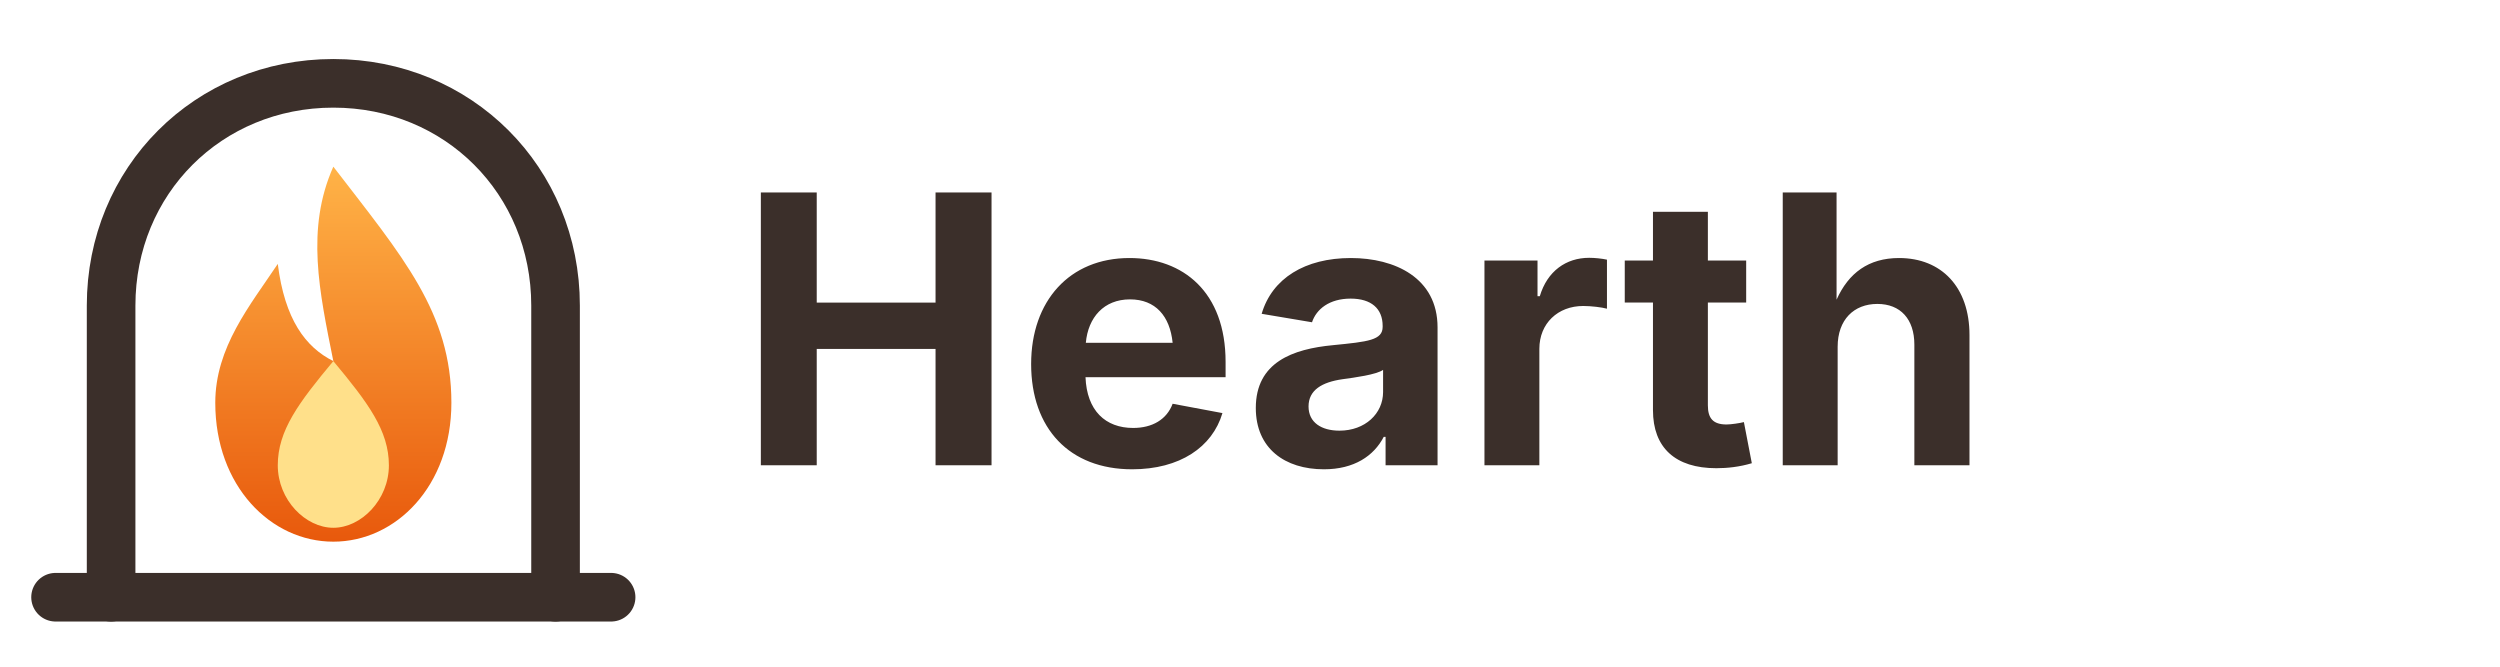
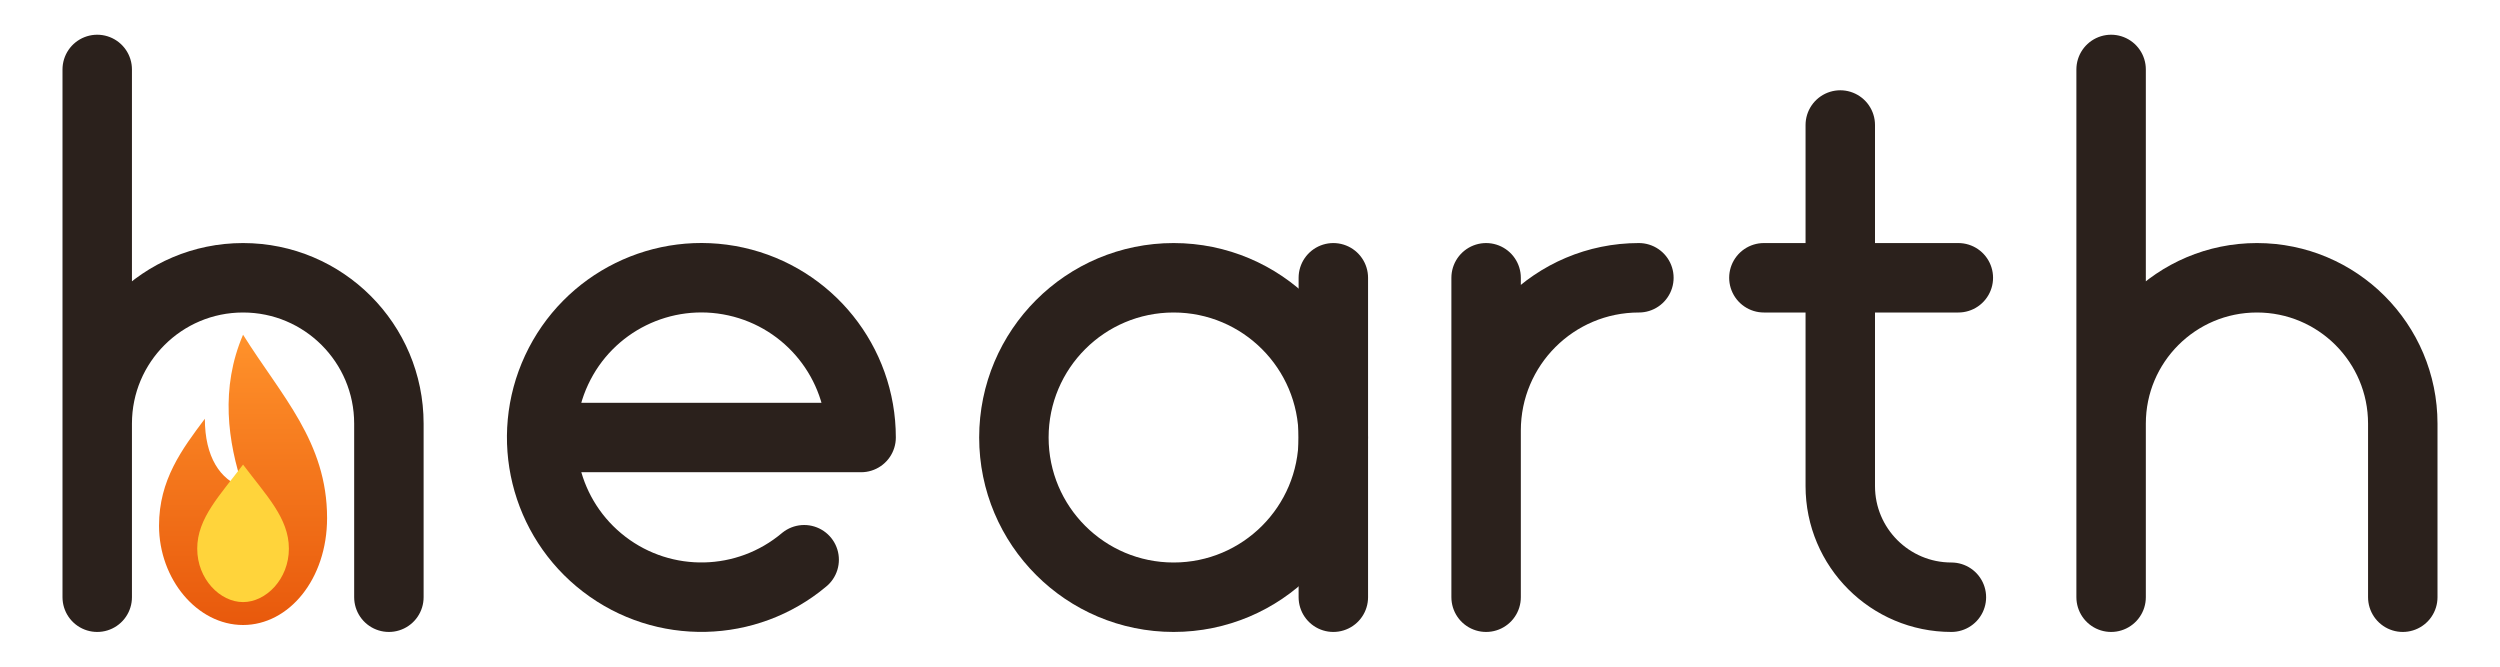
<svg xmlns="http://www.w3.org/2000/svg" viewBox="0 0 360 96" width="360" height="96" role="img" aria-label="Hearth">
  <defs>
-     <linearGradient id="flame" x1="0" y1="1" x2="0" y2="0">
+     <linearGradient id="hearth-flame" x1="0" y1="90" x2="0" y2="48.2" gradientUnits="userSpaceOnUse">
      <stop offset="0" stop-color="#E8590C" />
-       <stop offset="1" stop-color="#FFB347" />
+       <stop offset="1" stop-color="#FF922B" />
    </linearGradient>
  </defs>
-   <path d="M16 86V44C16 26 30 12 48 12S80 26 80 44V86" fill="none" stroke="#3B2F2A" stroke-width="7" stroke-linecap="round" />
-   <path d="M8 86H88" stroke="#3B2F2A" stroke-width="7" stroke-linecap="round" />
-   <path d="M48 24C58 37 65 45 65 58C65 70 57 78 48 78S31 70 31 58C31 50 36 44 40 38C41 46 44 50 48 52C46 42 44 33 48 24Z" fill="url(#flame)" />
-   <path d="M48 52C53 58 56 62 56 67C56 72 52 76 48 76S40 72 40 67C40 62 43 58 48 52Z" fill="#FFE08A" />
-   <text x="106" y="67" font-family="Inter, 'Segoe UI', Helvetica, Arial, sans-serif" font-size="54" font-weight="700" fill="#3B2F2A">Hearth</text>
+   <g fill="none" stroke="#2B211C" stroke-width="10" stroke-linecap="round" stroke-linejoin="round">
+     <path d="M14 10V86M14 61A21 21 0 0 1 56 61V86" />
+     <path d="M78 63H124A23 23 0 1 0 115.8 80.6" />
+     <circle cx="169" cy="63" r="23" />
+     <path d="M192 40V86" />
+     <path d="M214 86V40M214 62A22 22 0 0 1 236 40" />
+     <path d="M265 18V70A16 16 0 0 0 281 86M254 40H282" />
+     <path d="M304 10V86M304 61A21 21 0 0 1 346 61V86" />
+   </g>
+   <path d="M35 48.2C40.5 57 47.1 63.6 47.1 74.6C47.1 83.4 41.6 90 35 90C28.4 90 22.9 83.4 22.9 75.7C22.9 69.1 26.2 64.7 29.5 60.3C29.5 65.8 31.7 69.1 35 70.2C32.8 63.6 31.7 55.9 35 48.2Z" fill="url(#hearth-flame)" />
+   <path d="M35 66.9C38.3 71.3 41.6 74.6 41.6 79C41.6 83.4 38.3 86.7 35 86.7C31.7 86.7 28.4 83.4 28.4 79C28.4 74.6 31.7 71.3 35 66.9Z" fill="#FFD43B" />
</svg>
